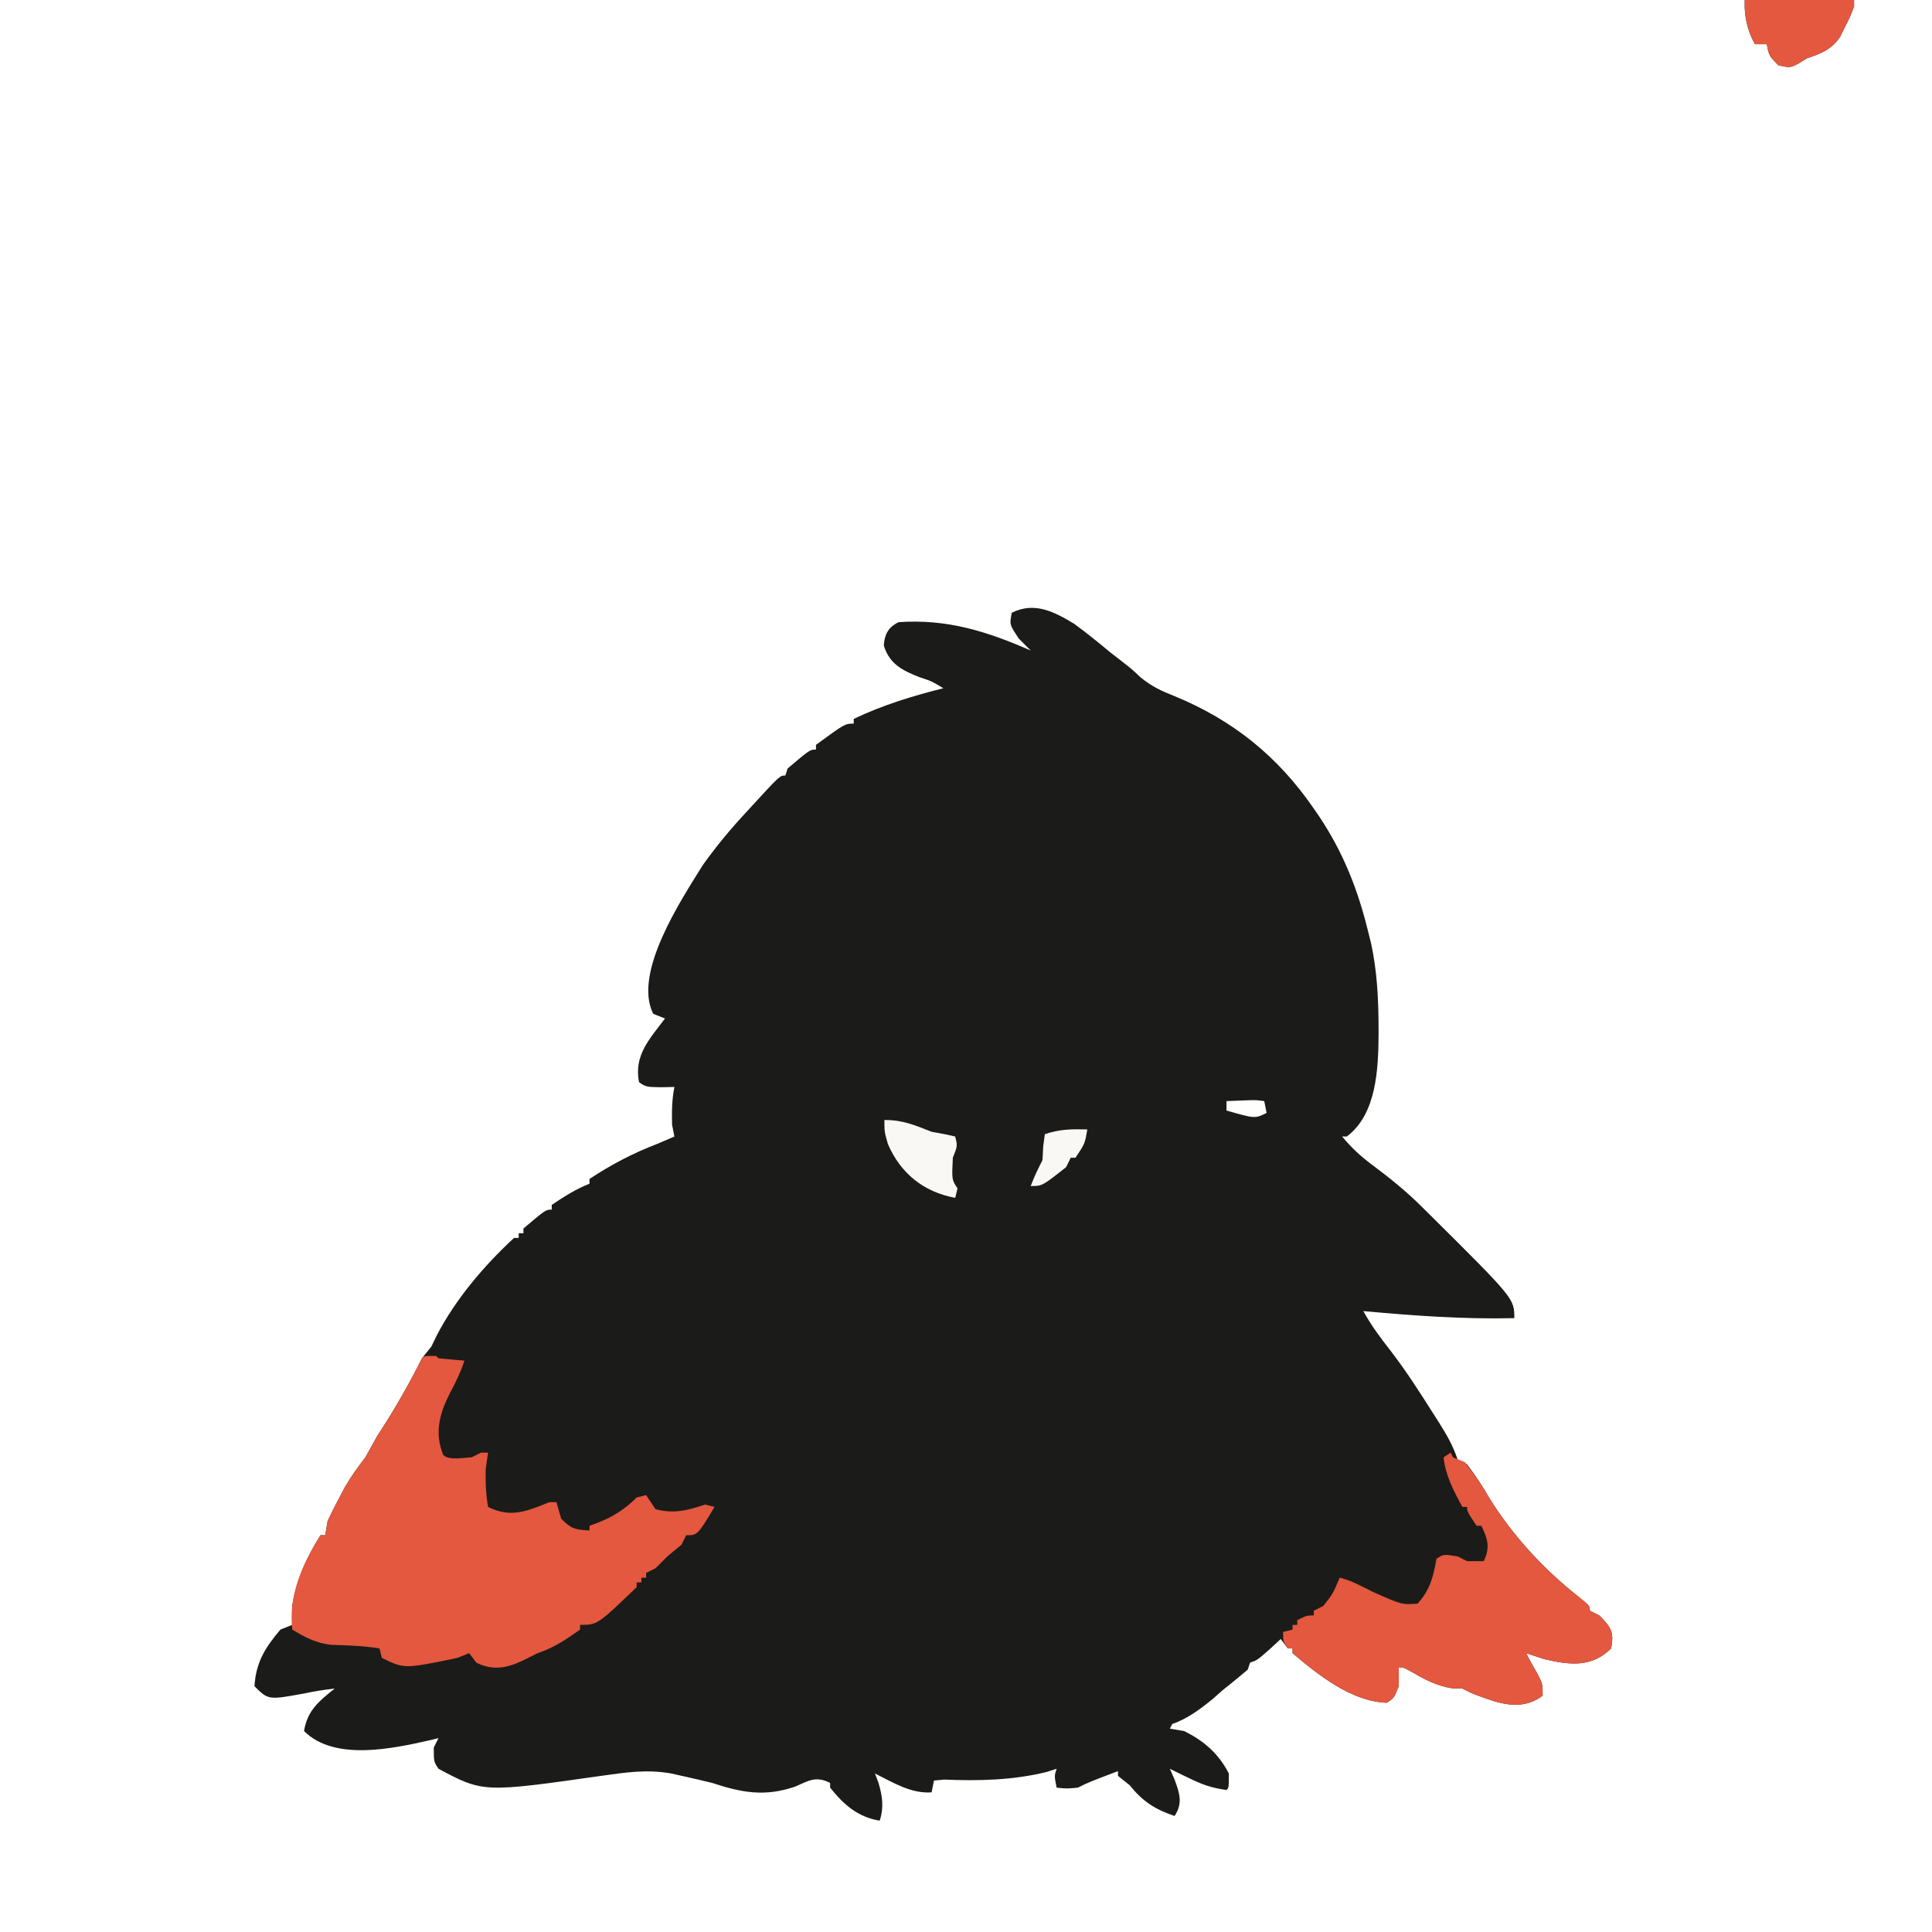
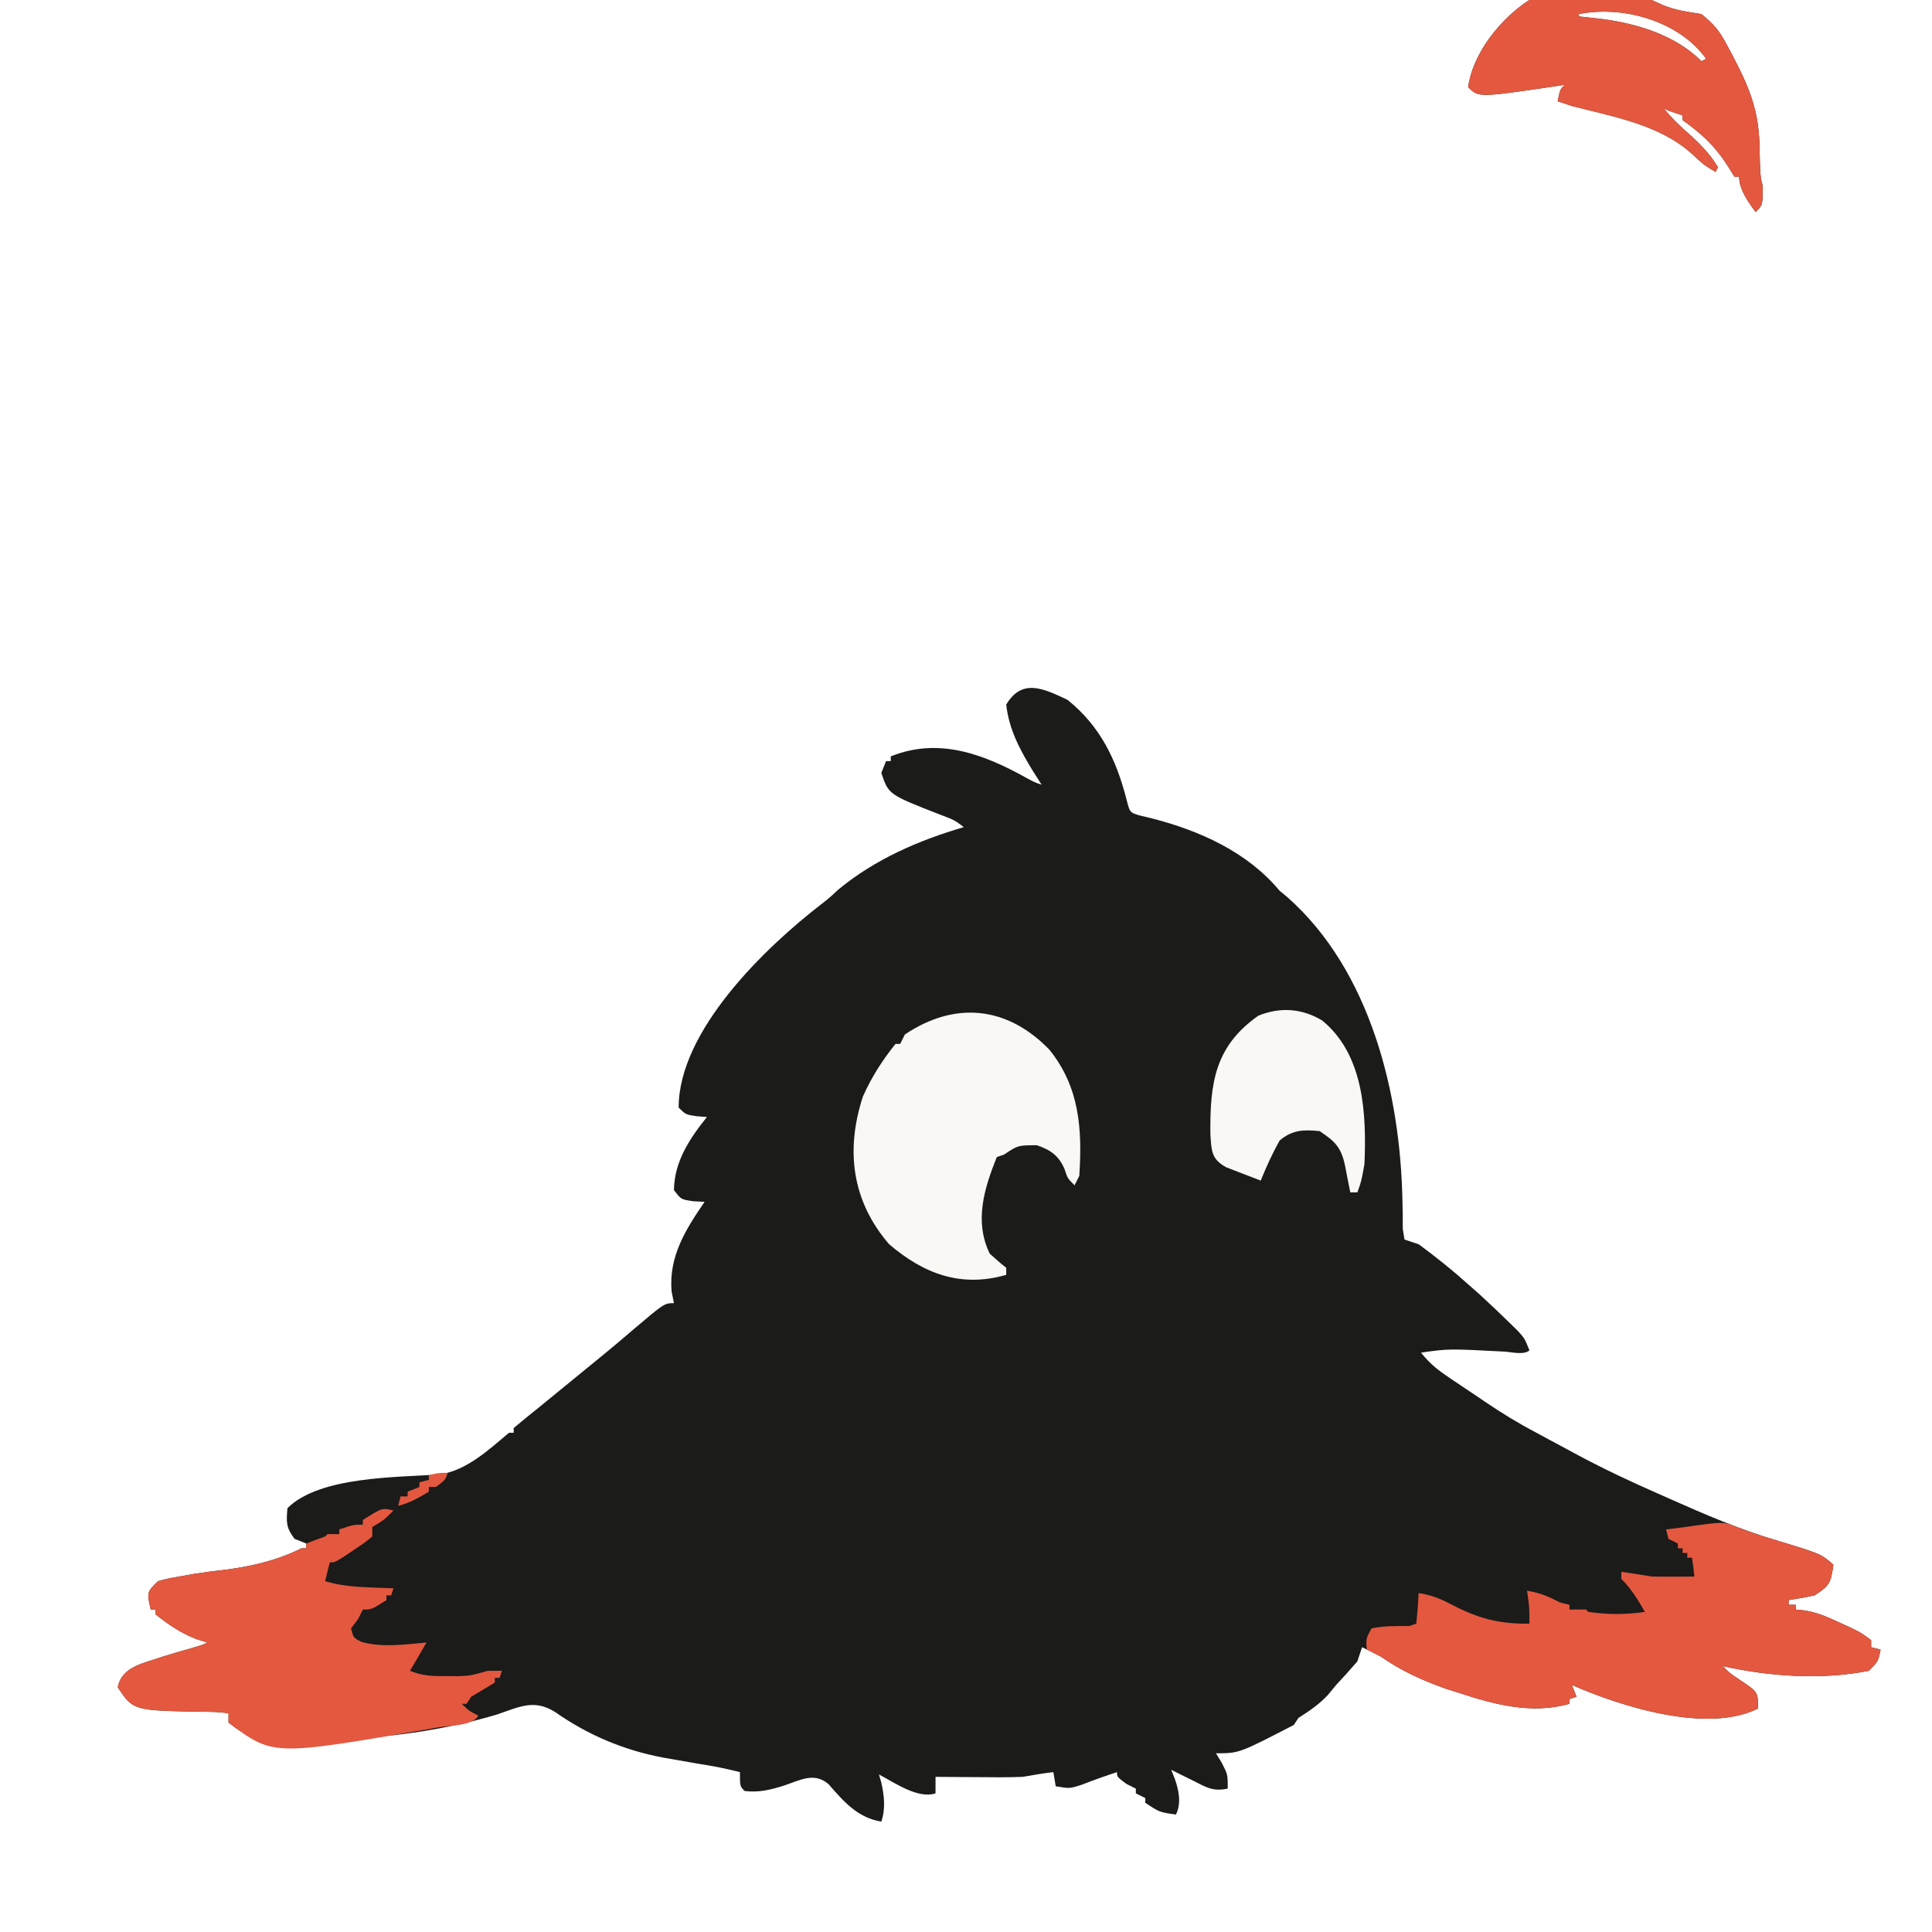
<svg xmlns="http://www.w3.org/2000/svg" viewBox="0 0 512 512">
-   <g transform="matrix(0.625229 0 0 0.625229 -63.8576 -83.3318)">
-     <path d="M0 0 C1.98 0 3.96 0 6 0 C6 0.66 6 1.32 6 2 C6.66 2 7.32 2 8 2 C8.43 12.94 6.81 23.26 5 34 C4.76 35.45 4.52 36.9 4.27 38.39 C0.65 59.02 0.65 59.02 -4 66 C-4.66 66 -5.32 66 -6 66 C-6.33 66.66 -6.66 67.32 -7 68 C-7.99 67.67 -7.99 67.67 -13 66 C-13.06 66.58 -13.06 66.58 -13.38 69.5 C-13.58 70.98 -13.79 72.47 -14 74 C-14.09 74.74 -14.09 74.74 -14.56 78.5 C-15.04 79.66 -15.51 80.81 -16 82 C-18.64 82 -21.28 82 -24 82 C-24 84.64 -24 87.28 -24 90 C-25.75 94.56 -25.75 94.56 -28 99 C-28.62 100.26 -29.24 101.52 -29.88 102.81 C-33.49 108.24 -37.97 109.99 -44 112 C-44.59 112.36 -44.59 112.36 -47.56 114.19 C-51 116 -51 116 -56 115 C-60 111 -60 111 -61 106 C-62.65 106 -64.3 106 -66 106 C-73.73 92.21 -70.03 77.58 -64 64 C-61.17 59.5 -58.19 55.25 -55 51 C-56.65 51.99 -58.3 52.98 -60 54 C-60.83 54.16 -60.83 54.16 -65 55 C-65.33 53.35 -65.66 51.7 -66 50 C-65.34 50 -64.68 50 -64 50 C-63.67 48.35 -63.34 46.7 -63 45 C-56.49 34 -56.49 34 -54 34 C-53.34 32.68 -52.68 31.36 -52 30 C-45.85 23.54 -39.76 18.37 -32 14 C-30.68 13.01 -29.36 12.02 -28 11 C-26.35 11 -24.7 11 -23 11 C-25 17 -25 17 -26 19 C-24.68 18.67 -23.36 18.34 -22 18 C-22 17.34 -22 16.68 -22 16 C-21.34 16 -20.68 16 -20 16 C-20 15.34 -20 14.68 -20 14 C-15.44 9.68 -11.66 6.83 -6 4 C-5.67 3.34 -5.34 2.68 -5 2 C-3.35 2 -1.7 2 0 2 C0 1.34 0 0.68 0 0 Z " fill="#1b1b19" transform="translate(912,46)" />
-     <path d="M0 0 C5.37 3.9 10.45 8.08 15.56 12.31 C17.11 13.51 18.66 14.7 20.25 15.94 C24.56 19.31 24.56 19.31 28.2 22.75 C32.88 26.57 37.02 28.49 42.62 30.69 C67.41 40.92 86.31 56.18 101.56 78.31 C101.93 78.84 101.93 78.84 103.77 81.52 C113.97 96.77 120.22 112.52 124.56 130.31 C124.98 131.97 125.39 133.63 125.82 135.34 C128.31 146.81 128.94 158 129 169.69 C129.01 171.09 129.02 172.49 129.03 173.93 C128.91 188.61 128.22 207.82 115.56 217.31 C114.9 217.31 114.24 217.31 113.56 217.31 C117.9 222.51 121.58 225.83 126.94 229.81 C134.27 235.29 141.09 240.84 147.56 247.31 C148.73 248.46 149.89 249.61 151.09 250.8 C186.56 286.03 186.56 286.03 186.56 294.31 C165.05 294.81 143.96 293.28 122.56 291.31 C125.86 297.35 129.82 302.63 134.05 308.05 C140.78 316.77 146.68 326.02 152.56 335.31 C153.32 336.49 154.07 337.67 154.84 338.89 C158.06 344 160.64 348.55 162.56 354.31 C163.88 354.97 165.2 355.63 166.56 356.31 C170.11 361.04 173.27 365.8 176.19 370.94 C186.22 386.92 199.25 401.01 214.06 412.62 C218.56 416.31 218.56 416.31 218.56 418.31 C219.88 418.97 221.2 419.63 222.56 420.31 C227.52 425.27 228.95 427.36 227.56 434.31 C219.46 442.41 210.07 441.37 199.44 438.88 C196.81 438.03 194.18 437.19 191.56 436.31 C193 439.18 194.55 441.99 196.19 444.75 C198.56 449.31 198.56 449.31 198.56 454.31 C188.96 461.52 178.78 457.14 168.56 453.31 C167.24 452.65 165.92 451.99 164.56 451.31 C163.14 451.27 161.72 451.23 160.25 451.19 C153.39 450.13 148.66 447.45 142.69 444.03 C139.56 442.31 139.56 442.31 137.56 442.31 C137.56 444.95 137.56 447.59 137.56 450.31 C135.56 455.31 135.56 455.31 132.56 457.31 C117.71 456.91 103.46 445.54 92.56 436.31 C92.56 435.65 92.56 434.99 92.56 434.31 C91.9 434.31 91.24 434.31 90.56 434.31 C89.57 432.99 88.58 431.67 87.56 430.31 C85.97 431.78 84.39 433.24 82.75 434.75 C77.56 439.31 77.56 439.31 74.56 440.31 C74.23 441.3 73.9 442.29 73.56 443.31 C69.94 446.36 66.27 449.36 62.56 452.31 C61.41 453.34 60.25 454.38 59.06 455.44 C53.8 459.76 48.07 464.14 41.56 466.31 C41.23 466.97 40.9 467.63 40.56 468.31 C42.54 468.64 44.52 468.97 46.56 469.31 C55.03 473.47 61.21 478.88 65.56 487.31 C65.56 493.31 65.56 493.31 64.56 494.31 C58.13 493.39 54.36 492.05 48.62 489.25 C47.11 488.52 45.6 487.78 44.04 487.03 C42.89 486.46 41.74 485.9 40.56 485.31 C41.22 486.82 41.88 488.32 42.56 489.88 C44.66 495.59 46.15 499.93 42.56 505.31 C34.32 502.57 29 499.11 23.56 492.31 C21.91 490.99 20.26 489.67 18.56 488.31 C18.56 487.65 18.56 486.99 18.56 486.31 C6.06 491.06 6.06 491.06 1.56 493.31 C-3.12 493.75 -3.12 493.75 -7.44 493.31 C-8.44 488.31 -8.44 488.31 -7.44 485.31 C-8.15 485.54 -8.15 485.54 -11.75 486.69 C-26.2 490.2 -40.38 490.5 -55.2 489.89 C-56.6 490.03 -58 490.17 -59.44 490.31 C-59.77 491.96 -60.1 493.61 -60.44 495.31 C-69.21 495.92 -76.81 491.09 -84.44 487.31 C-83.94 488.63 -83.45 489.95 -82.94 491.31 C-81.28 496.84 -80.56 501.69 -82.44 507.31 C-91.74 505.76 -97.65 500.55 -103.44 493.31 C-103.44 492.65 -103.44 491.99 -103.44 491.31 C-109.47 488.3 -112.24 490.23 -118.31 492.88 C-131.12 497.26 -140.9 495.45 -153.44 491.31 C-157.34 490.35 -161.26 489.44 -165.19 488.56 C-167.1 488.13 -169.01 487.71 -170.98 487.27 C-181.03 485.51 -189.99 486.82 -200.06 488.25 C-250.46 495.42 -250.46 495.42 -269.44 485.31 C-271.44 482.31 -271.44 482.31 -271.44 476.31 C-270.78 474.99 -270.12 473.67 -269.44 472.31 C-270.03 472.46 -270.03 472.46 -273 473.19 C-288.97 476.78 -313.56 482.19 -326.44 469.31 C-324.98 460.56 -320.22 456.74 -313.44 451.31 C-317.81 451.8 -322.01 452.44 -326.31 453.38 C-341.58 456.17 -341.58 456.17 -347.44 450.31 C-346.83 440.22 -342.93 433.92 -336.44 426.31 C-334.79 425.65 -333.14 424.99 -331.44 424.31 C-331.44 421.67 -331.44 419.03 -331.44 416.31 C-329.68 405.18 -325.42 395.79 -319.44 386.31 C-318.78 386.31 -318.12 386.31 -317.44 386.31 C-317.11 384.33 -316.78 382.35 -316.44 380.31 C-314.96 377.14 -313.39 374.02 -311.75 370.94 C-310.9 369.32 -310.05 367.7 -309.18 366.04 C-306.55 361.5 -303.63 357.46 -300.44 353.31 C-298.75 350.32 -297.08 347.32 -295.44 344.31 C-294.37 342.64 -293.29 340.97 -292.19 339.25 C-286.47 330.19 -281.23 320.89 -276.44 311.31 C-275.12 309.66 -273.8 308.01 -272.44 306.31 C-271.74 304.85 -271.03 303.38 -270.31 301.88 C-262.29 286.35 -250.22 272.15 -237.44 260.31 C-236.78 260.31 -236.12 260.31 -235.44 260.31 C-235.44 259.65 -235.44 258.99 -235.44 258.31 C-234.78 258.31 -234.12 258.31 -233.44 258.31 C-233.44 257.65 -233.44 256.99 -233.44 256.31 C-223.98 248.31 -223.98 248.31 -221.44 248.31 C-221.44 247.65 -221.44 246.99 -221.44 246.31 C-216.2 242.78 -211.31 239.66 -205.44 237.31 C-205.44 236.65 -205.44 235.99 -205.44 235.31 C-196.34 229.29 -186.89 224.3 -176.69 220.44 C-174.29 219.41 -171.9 218.38 -169.44 217.31 C-169.77 215.66 -170.1 214.01 -170.44 212.31 C-170.56 206.73 -170.53 201.79 -169.44 196.31 C-171.36 196.35 -173.27 196.39 -175.25 196.44 C-181.44 196.31 -181.44 196.31 -184.44 194.31 C-186.7 182.99 -179.99 175.95 -173.44 167.31 C-175.09 166.65 -176.74 165.99 -178.44 165.31 C-187.13 147.92 -166.51 116.96 -157.44 102.31 C-151.87 94.51 -145.94 87.34 -139.44 80.31 C-138.4 79.19 -137.37 78.06 -136.31 76.91 C-124.73 64.31 -124.73 64.31 -122.44 64.31 C-122.11 63.32 -121.78 62.33 -121.44 61.31 C-112 53.31 -112 53.31 -109.44 53.31 C-109.44 52.65 -109.44 51.99 -109.44 51.31 C-97.15 42.31 -97.15 42.31 -93.44 42.31 C-93.44 41.65 -93.44 40.99 -93.44 40.31 C-81.27 34.49 -68.51 30.58 -55.44 27.31 C-60.44 24.31 -60.44 24.31 -65.75 22.56 C-72.98 19.7 -78.35 16.92 -80.69 9.19 C-80.38 4.49 -78.88 1.53 -74.44 -0.69 C-53.85 -2.13 -37.11 3.17 -18.44 11.31 C-20.09 9.66 -21.74 8.01 -23.44 6.31 C-27.44 0.31 -27.44 0.31 -26.44 -4.69 C-16.81 -9.5 -8.43 -5.1 0 0 Z M64.56 202.31 C64.56 203.63 64.56 204.95 64.56 206.31 C76.65 209.77 76.65 209.77 81.56 207.31 C81.23 205.66 80.9 204.01 80.56 202.31 C76.96 201.82 76.96 201.82 72.5 202 C71.19 202.05 71.19 202.05 64.56 202.31 Z " fill="#1b1b19" transform="translate(557.4375,397.6875)" />
-     <path d="M0 0 C1.98 0 3.96 0 6 0 C6 0.66 6 1.32 6 2 C6.66 2 7.32 2 8 2 C8.43 12.94 6.81 23.26 5 34 C4.76 35.45 4.52 36.9 4.27 38.39 C0.65 59.02 0.65 59.02 -4 66 C-4.66 66 -5.32 66 -6 66 C-6.33 66.66 -6.66 67.32 -7 68 C-7.99 67.67 -7.99 67.67 -13 66 C-13.06 66.58 -13.06 66.58 -13.38 69.5 C-13.58 70.98 -13.79 72.47 -14 74 C-14.09 74.74 -14.09 74.74 -14.56 78.5 C-15.04 79.66 -15.51 80.81 -16 82 C-18.64 82 -21.28 82 -24 82 C-24 84.64 -24 87.28 -24 90 C-25.75 94.56 -25.75 94.56 -28 99 C-28.62 100.26 -29.24 101.52 -29.88 102.81 C-33.49 108.24 -37.97 109.99 -44 112 C-44.59 112.36 -44.59 112.36 -47.56 114.19 C-51 116 -51 116 -56 115 C-60 111 -60 111 -61 106 C-62.65 106 -64.3 106 -66 106 C-73.73 92.21 -70.03 77.58 -64 64 C-61.17 59.5 -58.19 55.25 -55 51 C-56.65 51.99 -58.3 52.98 -60 54 C-60.83 54.16 -60.83 54.16 -65 55 C-65.33 53.35 -65.66 51.7 -66 50 C-65.34 50 -64.68 50 -64 50 C-63.67 48.35 -63.34 46.7 -63 45 C-56.49 34 -56.49 34 -54 34 C-53.34 32.68 -52.68 31.36 -52 30 C-45.85 23.54 -39.76 18.37 -32 14 C-30.68 13.01 -29.36 12.02 -28 11 C-26.35 11 -24.7 11 -23 11 C-25 17 -25 17 -26 19 C-24.68 18.67 -23.36 18.34 -22 18 C-22 17.34 -22 16.68 -22 16 C-21.34 16 -20.68 16 -20 16 C-20 15.34 -20 14.68 -20 14 C-15.44 9.68 -11.66 6.83 -6 4 C-5.67 3.34 -5.34 2.68 -5 2 C-3.35 2 -1.7 2 0 2 C0 1.34 0 0.68 0 0 Z " fill="#e3583f" transform="translate(912,46)" />
-     <path d="M0 0 C0.17 0.16 0.17 0.16 1 1 C4.66 1.37 8.33 1.7 12 2 C10.32 7.04 8.46 10.95 5.94 15.56 C1.44 24.43 -0.82 32.44 3 42 C5.44 44.44 11.87 43.1 15 43 C16.32 42.34 17.64 41.68 19 41 C19.99 41 20.98 41 22 41 C21.67 43.31 21.34 45.62 21 48 C20.86 53.6 21.08 58.46 22 64 C31.69 68.84 38.48 65.81 48 62 C48.99 62 49.98 62 51 62 C51.33 63.15 51.33 63.15 53 69 C57.48 73.48 58.95 73.6 65 74 C65 73.34 65 72.68 65 72 C66.13 71.59 67.27 71.17 68.44 70.75 C74.85 68.29 80.14 64.86 85 60 C86.32 59.67 87.64 59.34 89 59 C89.66 59.99 89.66 59.99 93 65 C100.88 66.97 106.6 65.5 114 63 C115.32 63.33 116.64 63.66 118 64 C110.8 76 110.8 76 106 76 C105.67 76.66 105.67 76.66 104 80 C102.02 81.65 100.04 83.3 98 85 C96.35 86.65 94.7 88.3 93 90 C92.34 90.33 92.34 90.33 89 92 C89 92.66 89 93.32 89 94 C88.34 94 87.68 94 87 94 C87 94.66 87 95.32 87 96 C86.34 96 85.68 96 85 96 C85 96.66 85 97.32 85 98 C68.35 114 68.35 114 61 114 C61 114.66 61 115.32 61 116 C55.05 120.23 49.95 123.68 43 126 C41.31 126.85 39.62 127.69 37.88 128.56 C30.78 132.11 24.52 133.76 17 130 C16.5 129.34 16.5 129.34 14 126 C12.35 126.66 10.7 127.32 9 128 C-13.48 132.68 -13.48 132.68 -23 128 C-23.33 126.68 -23.66 125.36 -24 124 C-30.82 122.86 -37.47 122.68 -44.37 122.48 C-50.78 121.82 -55.52 119.29 -61 116 C-62.67 101.37 -56.64 88.1 -49 76 C-48.34 76 -47.68 76 -47 76 C-46.67 74.02 -46.34 72.04 -46 70 C-44.53 66.83 -42.95 63.71 -41.31 60.62 C-40.46 59.01 -39.61 57.39 -38.74 55.73 C-36.11 51.19 -33.19 47.15 -30 43 C-28.31 40.01 -26.65 37.01 -25 34 C-23.93 32.33 -22.86 30.66 -21.75 28.94 C-16.03 19.88 -10.79 10.58 -6 1 C-5 0 -5 0 0 0 Z " fill="#e3583f" transform="translate(287,708)" />
-     <path d="M0 0 C0.16 0.33 0.16 0.33 1 2 C2.65 2.66 4.3 3.32 6 4 C9.97 9.04 13.49 14.12 16.69 19.69 C26.65 35.66 39.73 49.73 54.5 61.31 C59 65 59 65 59 67 C60.32 67.66 61.64 68.32 63 69 C67.95 73.95 69.39 76.04 68 83 C59.9 91.1 50.5 90.06 39.88 87.56 C37.25 86.72 34.62 85.87 32 85 C33.43 87.87 34.99 90.68 36.62 93.44 C39 98 39 98 39 103 C29.39 110.2 19.22 105.82 9 102 C8.34 101.67 8.34 101.67 5 100 C4.29 99.98 4.29 99.98 0.69 99.88 C-6.17 98.82 -10.91 96.14 -16.88 92.71 C-20 91 -20 91 -22 91 C-22 93.64 -22 96.28 -22 99 C-24 104 -24 104 -27 106 C-41.85 105.6 -56.1 94.23 -67 85 C-67 84.34 -67 83.68 -67 83 C-67.66 83 -68.32 83 -69 83 C-71 80 -71 80 -71 76 C-70.34 75.84 -70.34 75.84 -67 75 C-67 74.34 -67 73.68 -67 73 C-66.34 73 -65.68 73 -65 73 C-65 72.34 -65 71.68 -65 71 C-61 69 -61 69 -58 69 C-58 68.34 -58 67.68 -58 67 C-57.34 66.67 -57.34 66.67 -54 65 C-50 60 -50 60 -47 53 C-41.9 54.27 -37.7 56.65 -33 59 C-20.65 64.49 -20.65 64.49 -14 64 C-8.67 58.09 -7.37 52.68 -6 45 C-3 43 -3 43 3 44 C4.32 44.66 5.64 45.32 7 46 C9.31 46 11.62 46 14 46 C16.83 40.33 15.77 36.54 13 31 C12.34 31 11.68 31 11 31 C7 25 7 25 7 23 C6.34 23 5.68 23 5 23 C1.25 16.2 -2.12 9.79 -3 2 C-2.01 1.34 -1.02 0.68 0 0 Z " fill="#e3583f" transform="translate(717,749)" />
-     <path d="M0 0 C7.88 0 12.71 2.14 20 5 C21.9 5.35 23.8 5.7 25.75 6.06 C26.45 6.22 26.45 6.22 30 7 C31 11 31 11 29 16 C28.55 25.32 28.55 25.32 31 29 C30.67 30.32 30.34 31.64 30 33 C16.62 30.52 6.91 22.68 1.5 10.25 C0 5 0 5 0 0 Z " fill="#faf8f4" transform="translate(477,608)" />
-     <path d="M0 0 C-1 6 -1 6 -5 12 C-5.66 12 -6.32 12 -7 12 C-7.66 13.32 -8.32 14.64 -9 16 C-19.12 24 -19.12 24 -24 24 C-22 19 -22 19 -19 13 C-18.95 12.05 -18.95 12.05 -18.69 7.25 C-18.46 5.52 -18.23 3.78 -18 2 C-11.61 -0.13 -6.69 -0.15 0 0 Z " fill="#faf8f4" transform="translate(563,612)" />
+   <g transform="matrix(0.624545 0 0 0.624545 -63.7229 -83.0874)">
+     <path d="M0 0 C5.34 2.21 10.63 2.91 16.32 3.79 C21.68 8.25 23.66 10.5 26.82 16.35 C27.59 17.77 28.36 19.18 29.14 20.64 C36.29 34.25 40.63 44.09 40.95 59.6 C41.24 72.46 41.24 72.46 42.32 76.79 C42.32 84.79 42.32 84.79 39.32 87.79 C36.18 83.6 32.32 78.24 32.32 72.79 C31.66 72.79 31 72.79 30.32 72.79 C29.29 71.14 28.26 69.49 27.2 67.79 C21.96 59.68 16.13 54.32 8.32 48.79 C8.32 48.13 8.32 47.47 8.32 46.79 C6.34 46.13 4.36 45.47 2.32 44.79 C1.66 44.46 1 44.13 0.32 43.79 C4.06 48.46 7.83 51.89 12.32 55.79 C16.76 60.03 20.16 63.51 23.32 68.79 C22.99 69.45 22.66 70.11 22.32 70.79 C17.32 67.79 17.32 67.79 12.01 62.85 C-1.72 50.63 -21.24 47.31 -38.68 42.79 C-40.66 42.13 -42.64 41.47 -44.68 40.79 C-43.68 35.79 -43.68 35.79 -41.68 33.79 C-43.07 34.01 -44.46 34.22 -45.89 34.45 C-78.25 39.22 -78.25 39.22 -82.68 34.79 C-80.34 18.41 -65.66 1.53 -50.8 -5.52 C-31.89 -11.75 -17.69 -8.24 0 0 Z M-35.68 3.79 C-35.68 4.12 -35.68 4.45 -35.68 4.79 C-32.37 5.19 -29.05 5.56 -25.74 5.91 C-10.77 7.89 5.35 12.81 16.32 23.79 C16.98 23.46 17.64 23.13 18.32 22.79 C6.84 6.72 -16.94 0.04 -35.68 3.79 Z " fill="#1b1b19" transform="translate(807.6758,135.2109)" />
+     <path d="M0 0 C13.89 11.11 20.76 25.46 25.05 42.32 C26.48 47.85 26.48 47.85 30.73 49.08 C32.34 49.46 33.96 49.85 35.62 50.25 C56.05 55.48 76.24 64.49 90 81 C90.54 81.44 90.54 81.44 93.25 83.69 C128.6 114.92 141.24 167.15 142.12 212.41 C142.15 213.46 142.15 213.46 142.25 218.75 C142.26 220.66 142.26 222.58 142.27 224.55 C142.51 226.02 142.75 227.49 143 229 C144.98 229.66 146.96 230.32 149 231 C156.3 236.37 163.27 241.93 170 248 C171.53 249.34 173.05 250.68 174.62 252.06 C178.98 256.07 183.27 260.11 187.5 264.25 C188.69 265.41 189.87 266.57 191.09 267.77 C194 271 194 271 196 276 C193.86 278.14 188.16 276.72 185.5 276.56 C161.75 275.32 161.75 275.32 150 277 C154.02 282.03 157.5 284.63 162.81 288.19 C164.51 289.33 166.21 290.47 167.96 291.64 C168.79 292.19 168.79 292.19 173 295 C174.39 295.94 175.77 296.89 177.2 297.86 C184.28 302.66 191.41 307.03 199 311 C200.98 312.07 202.96 313.14 205 314.25 C207.31 315.49 209.62 316.73 212 318 C213.43 318.78 214.87 319.55 216.35 320.35 C227.69 326.42 239.22 331.85 251 337 C252.33 337.59 253.67 338.19 255.04 338.8 C270.42 345.62 285.82 352.33 302 357 C319.75 362.4 319.75 362.4 325 367 C323.88 374.85 323.38 375.85 317 380 C313.35 380.77 309.69 381.45 306 382 C306 382.66 306 383.32 306 384 C306.99 384 307.98 384 309 384 C309 384.66 309 385.32 309 386 C309.55 386.06 309.55 386.06 312.36 386.35 C317.91 387.13 322.16 389.03 327.25 391.38 C328.99 392.17 330.73 392.96 332.52 393.77 C337 396 337 396 341 399 C341 399.99 341 400.98 341 402 C342.32 402.33 343.64 402.66 345 403 C344 408 344 408 340 412 C320.1 415.98 297.69 414.42 278 410 C281 413 281 413 285.5 416 C293 421 293 421 293 428 C271.36 438.82 234.6 427.04 214 418 C214.66 419.65 215.32 421.3 216 423 C215.01 423.33 214.02 423.66 213 424 C213 424.66 213 425.32 213 426 C196.82 430.62 180.6 426.2 165 421 C164.27 420.77 164.27 420.77 160.56 419.62 C150.62 416.08 141.66 412.04 133 406 C130.36 404.62 127.7 403.27 125 402 C124.34 403.98 123.68 405.96 123 408 C120.08 411.4 117.07 414.73 114 418 C113.42 418.7 113.42 418.7 110.5 422.25 C106.7 426.32 102.67 429 98 432 C97.34 432.99 96.68 433.98 96 435 C72.81 447 72.81 447 63 447 C63.41 447.68 63.41 447.68 65.5 451.12 C68 456 68 456 68 462 C61.51 463.3 59.05 461.48 53.19 458.56 C51.47 457.72 49.75 456.87 47.98 456 C46.67 455.34 45.35 454.68 44 454 C44.49 455.22 44.98 456.44 45.48 457.7 C47.21 462.61 48.44 468.12 46 473 C39 472 39 472 33 468 C33 467.34 33 466.68 33 466 C31.68 465.34 30.36 464.68 29 464 C29 463.34 29 462.68 29 462 C27.68 461.34 26.36 460.68 25 460 C21 457 21 457 21 455 C16.04 456.63 11.17 458.33 6.31 460.25 C1 462 1 462 -5 461 C-5.33 459.02 -5.66 457.04 -6 455 C-10.36 455.5 -14.69 456.22 -19 457 C-25.44 457.27 -31.87 457.19 -38.31 457.12 C-40.02 457.12 -41.72 457.11 -43.48 457.1 C-47.66 457.07 -51.83 457.04 -56 457 C-56 459.31 -56 461.62 -56 464 C-63.48 466.49 -73.41 459.44 -80 456 C-79.67 457.13 -79.34 458.27 -79 459.44 C-77.76 465.09 -77.15 470.44 -79 476 C-89.04 474.33 -94.83 467.64 -101.38 460.12 C-107.35 454.97 -113.1 458.25 -119.88 460.56 C-125.77 462.45 -130.74 463.75 -137 463 C-139 461 -139 461 -139 455 C-144.83 453.5 -150.38 452.41 -156.31 451.5 C-159.73 450.91 -163.15 450.32 -166.56 449.71 C-168.2 449.43 -169.85 449.14 -171.54 448.84 C-188.33 445.68 -203.54 439.24 -217.5 429.44 C-226.45 423.85 -232.71 427.39 -242.41 430.65 C-264.99 437.3 -289.48 440.74 -313 441 C-314.3 441.02 -314.3 441.02 -320.88 441.12 C-347.11 440.66 -347.11 440.66 -356 434 C-356 432.68 -356 431.36 -356 430 C-360.64 429.46 -360.64 429.46 -366.81 429.38 C-396.41 428.88 -396.41 428.88 -403 419 C-401.2 410.01 -391.93 408.87 -384 406 C-379.5 404.62 -374.99 403.3 -370.46 402.02 C-367 401 -367 401 -365 400 C-366.59 399.5 -368.18 399.01 -369.81 398.5 C-376.46 395.82 -381.43 392.48 -387 388 C-387 387.34 -387 386.68 -387 386 C-387.66 386 -388.32 386 -389 386 C-390.7 378.7 -390.7 378.7 -386 374 C-381.58 372.8 -381.58 372.8 -376.25 371.88 C-374.36 371.54 -372.47 371.21 -370.53 370.86 C-365.96 370.15 -361.41 369.56 -356.81 369.06 C-345.64 367.54 -335.1 365.05 -325 360 C-324.34 360 -323.68 360 -323 360 C-323 359.34 -323 358.68 -323 358 C-324.65 357.34 -326.3 356.68 -328 356 C-331.64 351.15 -331.5 348.93 -331 343 C-317.31 329.31 -284.16 329.99 -266.16 328.64 C-254.83 326.9 -245.5 318.15 -237 311 C-236.34 311 -235.68 311 -235 311 C-235 310.34 -235 309.68 -235 309 C-231.38 305.94 -227.7 302.95 -224 300 C-222.19 298.51 -220.37 297.03 -218.5 295.5 C-202 282 -202 282 -196.62 277.62 C-192.5 274.23 -188.43 270.8 -184.38 267.31 C-171.04 256 -171.04 256 -167 256 C-167.33 254.35 -167.66 252.7 -168 251 C-169.25 236.17 -162.04 224.76 -154 213 C-155.59 212.92 -157.18 212.84 -158.81 212.75 C-164 212 -164 212 -167 208 C-166.82 195.86 -160.37 186.21 -153 177 C-153.71 176.95 -153.71 176.95 -157.31 176.69 C-162 176 -162 176 -165 173 C-165 140.32 -128.15 104.93 -104.3 86.59 C-101 84 -101 84 -97.25 80.5 C-81.56 67.58 -63.32 59.7 -44 54 C-48 51 -48 51 -53.94 48.75 C-75.94 40.18 -75.94 40.18 -79 31 C-78.34 29.35 -77.68 27.7 -77 26 C-76.34 26 -75.68 26 -75 26 C-75 25.34 -75 24.68 -75 24 C-54.66 15.76 -35.5 23.06 -17.45 33.11 C-14 35 -14 35 -11 36 C-12.22 34.08 -13.43 32.16 -14.69 30.19 C-20.15 21.27 -24.86 12.54 -26 2 C-19.26 -9.23 -10.25 -4.85 0 0 Z " fill="#1b1b19" transform="translate(555,430)" />
+     <path d="M0 0 C5.34 2.21 10.63 2.91 16.32 3.79 C21.68 8.25 23.66 10.5 26.82 16.35 C27.59 17.77 28.36 19.18 29.14 20.64 C36.29 34.25 40.63 44.09 40.95 59.6 C41.24 72.46 41.24 72.46 42.32 76.79 C42.32 84.79 42.32 84.79 39.32 87.79 C36.18 83.6 32.32 78.24 32.32 72.79 C31.66 72.79 31 72.79 30.32 72.79 C29.29 71.14 28.26 69.49 27.2 67.79 C21.96 59.68 16.13 54.32 8.32 48.79 C8.32 48.13 8.32 47.47 8.32 46.79 C6.34 46.13 4.36 45.47 2.32 44.79 C1.66 44.46 1 44.13 0.32 43.79 C4.06 48.46 7.83 51.89 12.32 55.79 C16.76 60.03 20.16 63.51 23.32 68.79 C22.99 69.45 22.66 70.11 22.32 70.79 C17.32 67.79 17.32 67.79 12.01 62.85 C-1.72 50.63 -21.24 47.31 -38.68 42.79 C-40.66 42.13 -42.64 41.47 -44.68 40.79 C-43.68 35.79 -43.68 35.79 -41.68 33.79 C-43.07 34.01 -44.46 34.22 -45.89 34.45 C-78.25 39.22 -78.25 39.22 -82.68 34.79 C-80.34 18.41 -65.66 1.53 -50.8 -5.52 C-31.89 -11.75 -17.69 -8.24 0 0 Z M-35.68 3.79 C-35.68 4.12 -35.68 4.45 -35.68 4.79 C-32.37 5.19 -29.05 5.56 -25.74 5.91 C-10.77 7.89 5.35 12.81 16.32 23.79 C16.98 23.46 17.64 23.13 18.32 22.79 C6.84 6.72 -16.94 0.04 -35.68 3.79 Z " fill="#e3583f" transform="translate(807.6758,135.2109)" />
+     <path d="M0 0 C-1 3 -1 3 -5 6 C-5.99 6 -6.98 6 -8 6 C-8 6.66 -8 7.32 -8 8 C-12.32 10.6 -16.09 12.77 -21 14 C-20.67 12.68 -20.34 11.36 -20 10 C-19.01 10 -18.02 10 -17 10 C-17 9.34 -17 8.68 -17 8 C-15.35 7.34 -13.7 6.68 -12 6 C-12 5.34 -12 4.68 -12 4 C-10.68 3.67 -9.36 3.34 -8 3 C-8 2.34 -8 1.68 -8 1 C-4 0 -4 0 0 0 Z " fill="#e3583f" transform="translate(292,758)" />
+     <path d="M0 0 C-4 4 -4 4 -9 7 C-9 8.32 -9 9.64 -9 11 C-12.43 13.8 -12.43 13.8 -16.88 16.75 C-18.34 17.73 -19.8 18.72 -21.3 19.73 C-25 22 -25 22 -27 22 C-27.74 24.65 -28.41 27.31 -29 30 C-22.62 31.85 -16.63 32.38 -10 32.62 C-8.12 32.7 -6.25 32.77 -4.31 32.85 C-2.89 32.9 -1.47 32.95 0 33 C-0.33 33.99 -0.66 34.98 -1 36 C-1.66 36 -2.32 36 -3 36 C-3 36.66 -3 37.32 -3 38 C-9.24 42 -9.24 42 -13 42 C-13.66 43.32 -14.32 44.64 -15 46 C-15.99 47.32 -16.98 48.64 -18 50 C-17 54 -17 54 -13.56 55.75 C-4.48 58.24 4.71 56.79 14 56 C11.71 60.03 9.38 64.03 7 68 C12.58 70.23 16.39 70.27 22.38 70.25 C24.2 70.26 26.02 70.26 27.9 70.27 C33 70 33 70 40 68 C41.98 68 43.96 68 46 68 C45.67 68.99 45.34 69.98 45 71 C44.34 71 43.68 71 43 71 C43 71.66 43 72.32 43 73 C39.67 75.01 36.34 77.01 33 79 C32.34 79.99 31.68 80.98 31 82 C30.34 82 29.68 82 29 82 C32 85 32 85 36 87 C33.81 91.39 23.7 91.21 19 92 C17.06 92.35 15.11 92.69 13.11 93.05 C-51.25 104.06 -51.25 104.06 -70 90 C-70 88.68 -70 87.36 -70 86 C-74.64 85.46 -74.64 85.46 -80.81 85.38 C-110.41 84.88 -110.41 84.88 -117 75 C-115.2 66.01 -105.93 64.87 -98 62 C-93.5 60.62 -88.99 59.3 -84.46 58.02 C-81 57 -81 57 -79 56 C-80.59 55.5 -82.18 55.01 -83.81 54.5 C-90.46 51.82 -95.43 48.48 -101 44 C-101 43.34 -101 42.68 -101 42 C-101.66 42 -102.32 42 -103 42 C-104.7 34.7 -104.7 34.7 -100 30 C-95.58 28.8 -95.58 28.8 -90.25 27.88 C-88.36 27.54 -86.47 27.21 -84.53 26.86 C-79.96 26.15 -75.41 25.56 -70.81 25.06 C-59.64 23.54 -49.1 21.05 -39 16 C-38.34 16 -37.68 16 -37 16 C-37 15.34 -37 14.68 -37 14 C-34.35 12.95 -31.68 11.95 -29 11 C-28.67 10.67 -28.34 10.34 -28 10 C-26.35 10 -24.7 10 -23 10 C-23 9.34 -23 8.68 -23 8 C-17 6 -17 6 -13 6 C-13 5.34 -13 4.68 -13 4 C-4.78 -1.2 -4.78 -1.2 0 0 Z " fill="#e3583f" transform="translate(269,774)" />
+     <path d="M0 0 C6.09 2.42 12.23 4.29 18.5 6.19 C36.29 11.63 36.29 11.63 41.5 16.19 C40.38 24.04 39.88 25.03 33.5 29.19 C29.85 29.96 26.19 30.64 22.5 31.19 C22.5 31.85 22.5 32.51 22.5 33.19 C23.49 33.19 24.48 33.19 25.5 33.19 C25.5 33.85 25.5 34.51 25.5 35.19 C26.61 35.3 27.72 35.42 28.86 35.54 C34.41 36.32 38.66 38.22 43.75 40.56 C45.49 41.35 47.23 42.15 49.02 42.96 C53.5 45.19 53.5 45.19 57.5 48.19 C57.5 49.18 57.5 50.17 57.5 51.19 C58.82 51.52 60.14 51.85 61.5 52.19 C60.5 57.19 60.5 57.19 56.5 61.19 C36.6 65.17 14.19 63.61 -5.5 59.19 C-2.5 62.19 -2.5 62.19 2 65.19 C9.5 70.19 9.5 70.19 9.5 77.19 C-12.14 88.01 -48.9 76.22 -69.5 67.19 C-68.84 68.84 -68.18 70.49 -67.5 72.19 C-68 72.35 -68 72.35 -70.5 73.19 C-70.5 73.85 -70.5 74.51 -70.5 75.19 C-86.68 79.81 -102.9 75.39 -118.5 70.19 C-119.23 69.96 -119.23 69.96 -122.94 68.81 C-132.87 65.27 -141.87 61.26 -150.5 55.19 C-152.48 54.2 -154.46 53.21 -156.5 52.19 C-156.88 47.56 -156.88 47.56 -154.5 43.19 C-149.16 42.04 -143.94 42.19 -138.5 42.19 C-138 42.02 -138 42.02 -135.5 41.19 C-135.05 36.87 -134.71 32.53 -134.5 28.19 C-128.85 29.13 -125.56 30.46 -120.56 33.06 C-109 39.05 -100.56 41.32 -87.5 41.19 C-87.5 34.19 -87.5 34.19 -88.5 27.19 C-82.86 28.13 -79.49 29.61 -74.5 32.19 C-73.84 32.35 -73.84 32.35 -70.5 33.19 C-70.5 33.85 -70.5 34.51 -70.5 35.19 C-68.19 35.19 -65.88 35.19 -63.5 35.19 C-63.17 35.52 -62.84 35.85 -62.5 36.19 C-54.09 37.39 -46.91 37.39 -38.5 36.19 C-41.54 30.93 -44.19 26.5 -48.5 22.19 C-48.5 21.2 -48.5 20.21 -48.5 19.19 C-44.16 19.81 -39.82 20.47 -35.5 21.19 C-32.38 21.25 -29.25 21.27 -26.12 21.25 C-24.51 21.24 -22.89 21.23 -21.23 21.22 C-20.61 21.22 -20.61 21.22 -17.5 21.19 C-17.75 18.51 -18.09 15.84 -18.5 13.19 C-19.16 13.19 -19.82 13.19 -20.5 13.19 C-20.5 12.53 -20.5 11.87 -20.5 11.19 C-21.16 11.19 -21.82 11.19 -22.5 11.19 C-22.5 10.53 -22.5 9.87 -22.5 9.19 C-23.16 9.19 -23.82 9.19 -24.5 9.19 C-24.5 8.53 -24.5 7.87 -24.5 7.19 C-25.16 6.86 -25.16 6.86 -28.5 5.19 C-28.66 4.53 -28.66 4.53 -29.5 1.19 C-27.13 0.9 -24.76 0.61 -22.31 0.31 C-5.3 -2.14 -5.3 -2.14 0 0 Z " fill="#e3583f" transform="translate(838.5,780.8125)" />
+     <path d="M0 0 C17.82 14.5 18.91 39.86 18 61 C16.69 68.31 16.69 68.31 15 73 C14.01 73 13.02 73 12 73 C11.24 69.27 10.49 65.54 9.8 61.79 C8.14 53.94 5.69 51.46 -1 47 C-7.88 46.3 -12.63 46.46 -18 51 C-21.1 56.56 -23.64 62.09 -26 68 C-29.14 66.82 -32.26 65.6 -35.38 64.38 C-37.12 63.7 -38.86 63.03 -40.65 62.34 C-47.04 58.9 -46.92 55.2 -47.37 48.25 C-47.58 26.72 -45.56 11.07 -27 -2 C-17.67 -5.73 -8.64 -5.1 0 0 Z " fill="#faf8f4" transform="translate(663,566)" />
+     <path d="M0 0 C12.88 15.88 14.06 33.83 12.75 53.62 C12.42 54.28 12.42 54.28 10.75 57.62 C7.75 54.62 7.75 54.62 6.5 50.75 C4.1 45.09 0.54 42.55 -5.25 40.62 C-13.25 40.62 -13.25 40.62 -19.25 44.62 C-20.24 44.96 -21.23 45.28 -22.25 45.62 C-27.57 58.92 -31.93 72.84 -25.25 86.62 C-22.98 88.7 -20.66 90.72 -18.25 92.62 C-18.25 93.62 -18.25 94.61 -18.25 95.62 C-37.48 101.12 -53.16 95.23 -67.94 82.62 C-83.75 64.3 -86.52 42.73 -79.06 19.94 C-75.38 11.67 -70.89 4.68 -65.25 -2.38 C-64.59 -2.38 -63.93 -2.38 -63.25 -2.38 C-62.59 -3.7 -61.93 -5.01 -61.25 -6.38 C-39.98 -20.65 -17.88 -18.4 0 0 Z " fill="#faf8f4" transform="translate(547.25,578.375)" />
  </g>
</svg>
